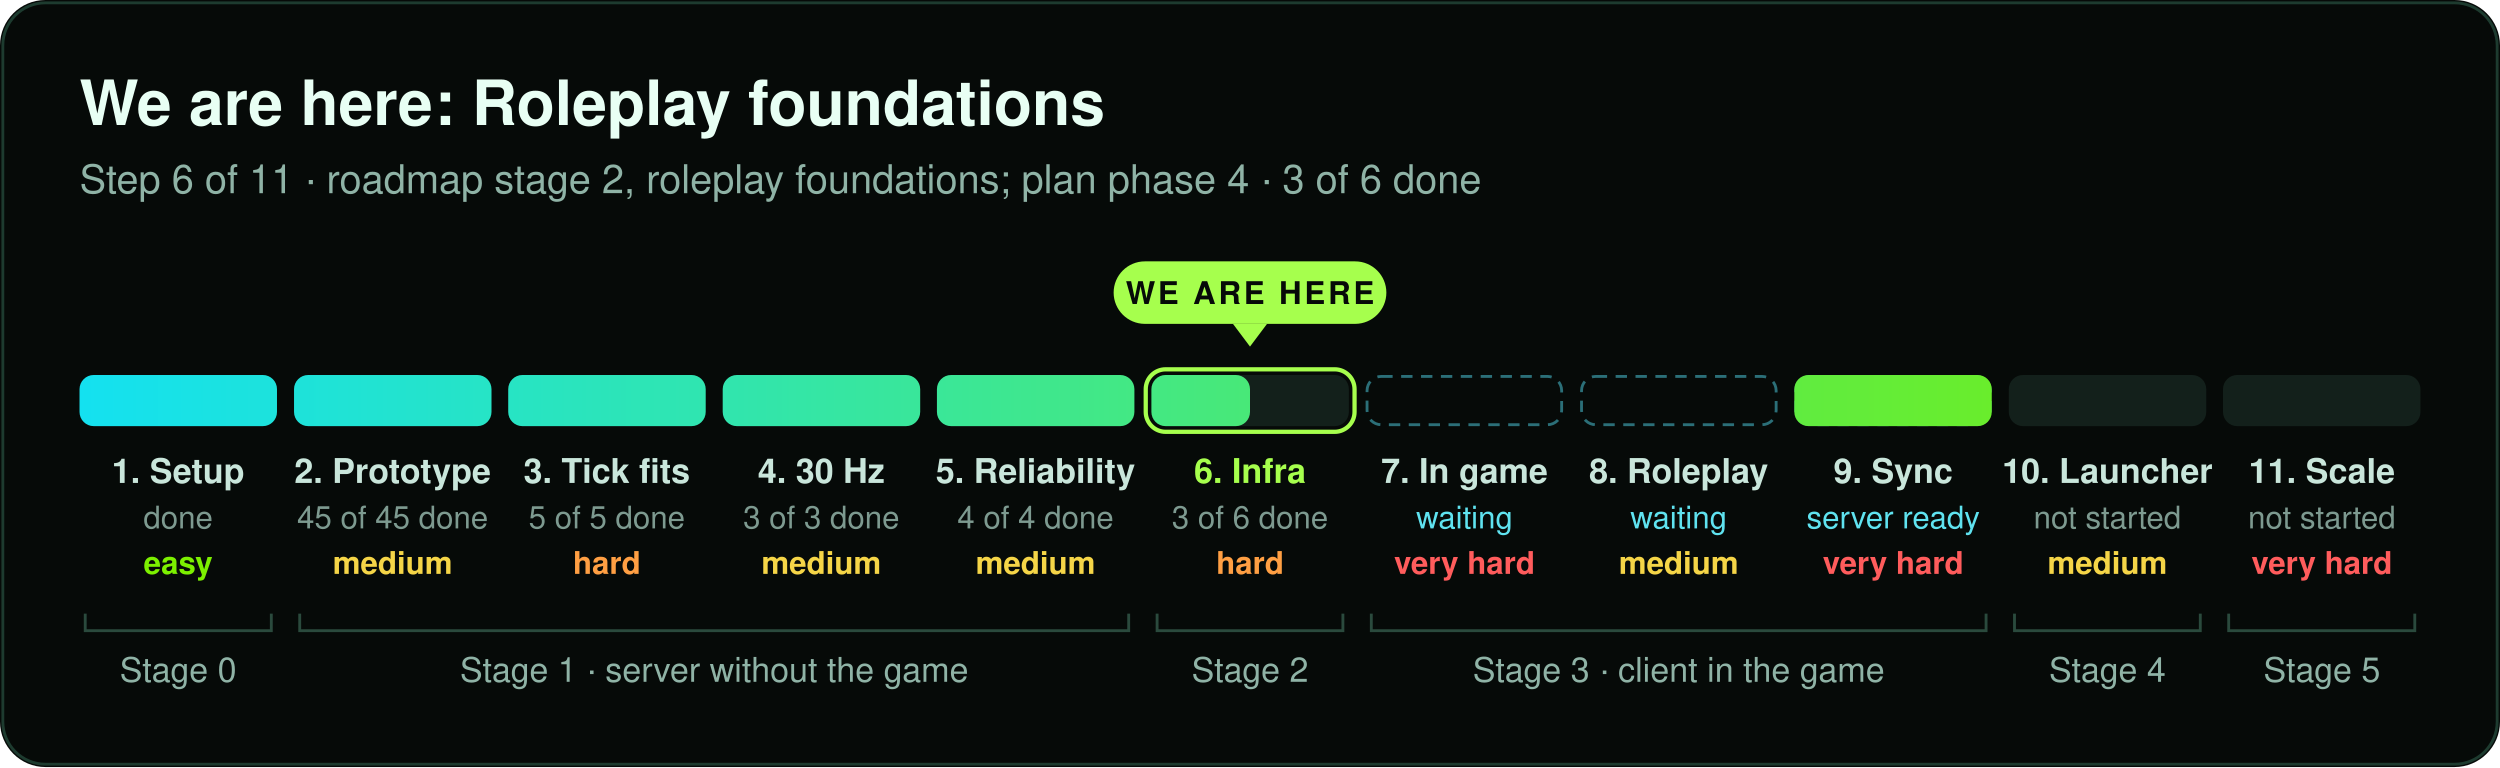
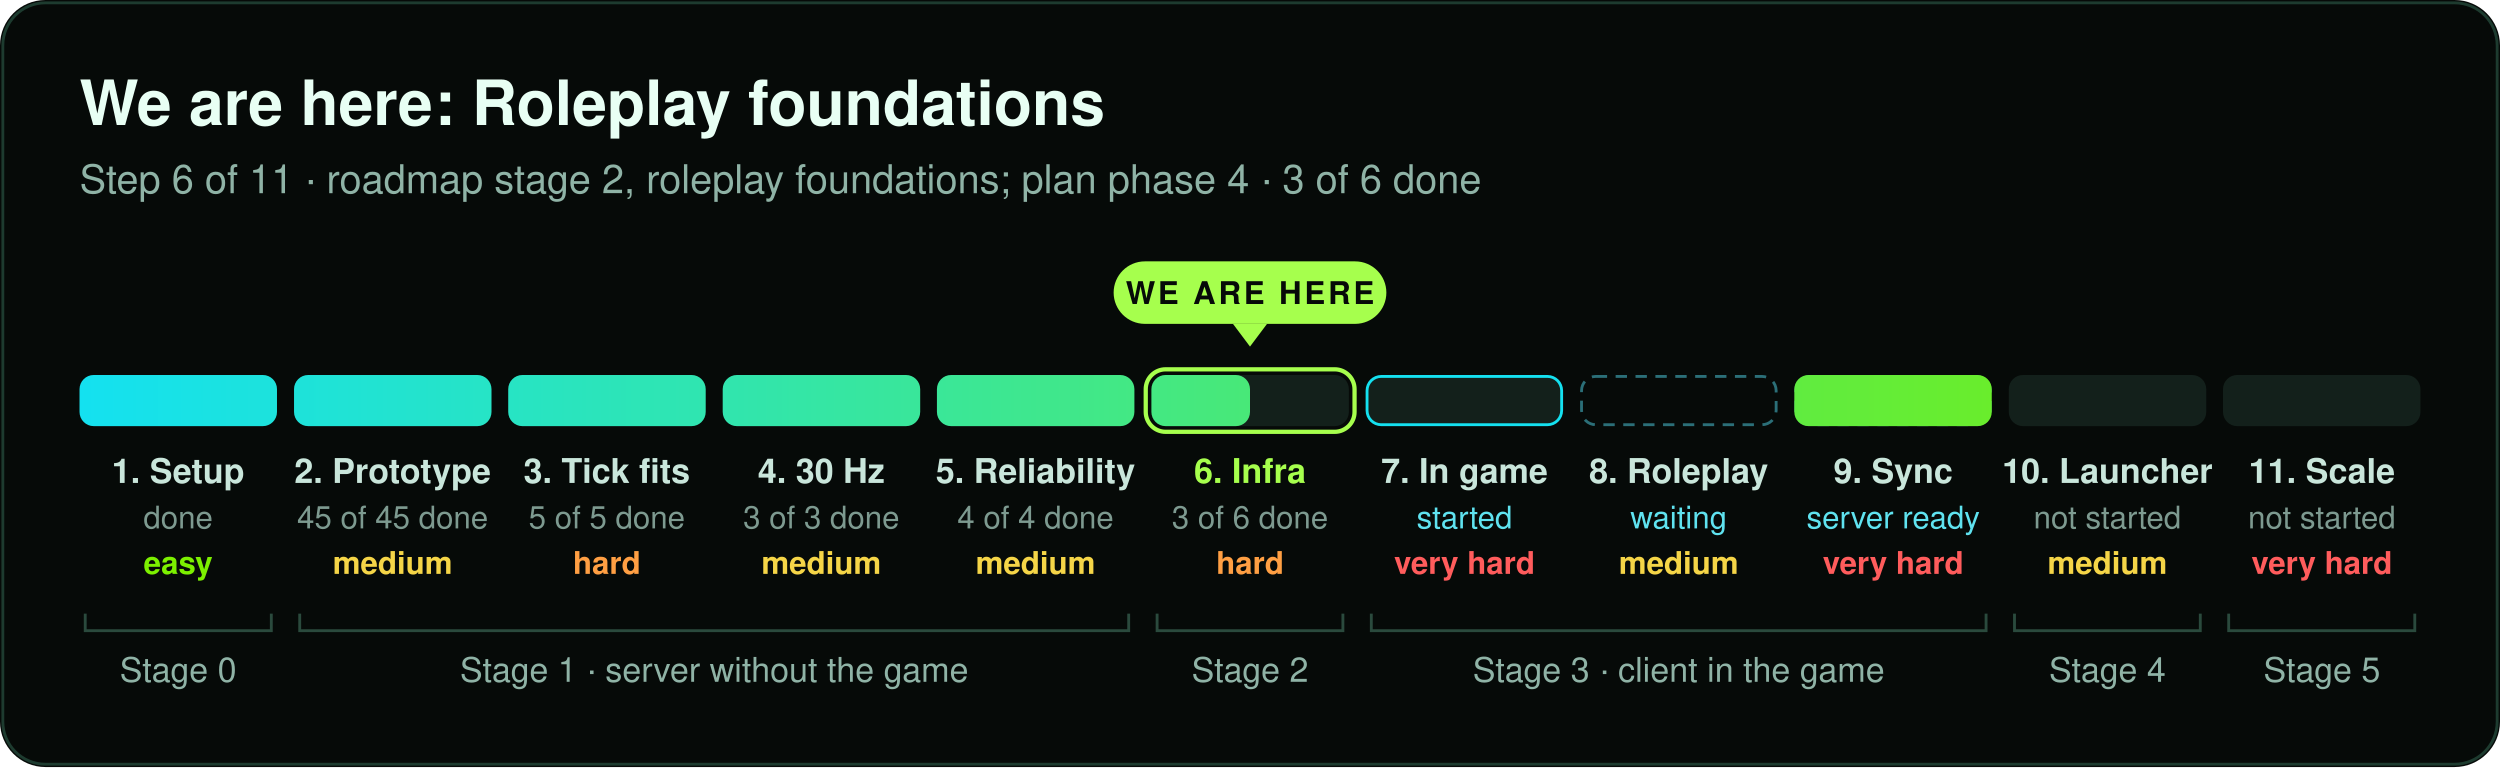
<svg xmlns="http://www.w3.org/2000/svg" width="880" height="270" viewBox="0 0 880 270" role="img" aria-label="Sawgrass progress">
  <defs>
    <linearGradient id="g" gradientUnits="userSpaceOnUse" x1="28" x2="852" y1="0" y2="0">
      <stop offset="0" stop-color="#14e1f0" />
      <stop offset="1" stop-color="#7cf000" />
    </linearGradient>
  </defs>
  <style>text{font-family:-apple-system,BlinkMacSystemFont,'Segoe UI',Helvetica,Arial,sans-serif}.h{font-size:22px;font-weight:700;fill:#e8fff4}.s{font-size:14px;fill:#8fb3a6}.l{font-size:12px;font-weight:600;fill:#c9e6db}.c{font-size:12px;font-weight:700;fill:#a6ff4d}.n{font-size:11px;fill:#7d9a90}.w{font-size:11px;fill:#5fe3f0}.m{font-size:11px;font-weight:700;fill:#060a08;letter-spacing:1px}.b{font-size:12px;fill:#8fb3a6}.d{font-size:11px;font-weight:600}</style>
  <rect width="880" height="270" rx="16" fill="#060a08" />
  <rect x="1" y="1" width="878" height="268" rx="15" fill="none" stroke="#1d3b2f" />
  <text x="28" y="44" class="h">We are here: Roleplay foundations</text>
  <text x="28" y="68" class="s">Step 6 of 11 · roadmap stage 2, roleplay foundations; plan phase 4 · 3 of 6 done</text>
  <rect x="28.0" y="132" width="69.5" height="18" rx="5" fill="#13201b" />
  <rect x="28.0" y="132" width="69.5" height="18" rx="5" fill="url(#g)" />
  <text x="62.7" y="170" class="l" text-anchor="middle">1. Setup</text>
  <text x="62.7" y="186" class="n" text-anchor="middle">done</text>
  <text x="62.7" y="202" class="d" fill="#7cf000" text-anchor="middle">easy</text>
  <rect x="103.5" y="132" width="69.5" height="18" rx="5" fill="#13201b" />
  <rect x="103.5" y="132" width="69.5" height="18" rx="5" fill="url(#g)" />
  <text x="138.2" y="170" class="l" text-anchor="middle">2. Prototype</text>
  <text x="138.2" y="186" class="n" text-anchor="middle">45 of 45 done</text>
  <text x="138.2" y="202" class="d" fill="#f5d547" text-anchor="middle">medium</text>
  <rect x="178.9" y="132" width="69.5" height="18" rx="5" fill="#13201b" />
  <rect x="178.9" y="132" width="69.5" height="18" rx="5" fill="url(#g)" />
  <text x="213.6" y="170" class="l" text-anchor="middle">3. Tick fits</text>
  <text x="213.6" y="186" class="n" text-anchor="middle">5 of 5 done</text>
  <text x="213.6" y="202" class="d" fill="#ff9f43" text-anchor="middle">hard</text>
  <rect x="254.4" y="132" width="69.5" height="18" rx="5" fill="#13201b" />
  <rect x="254.4" y="132" width="69.5" height="18" rx="5" fill="url(#g)" />
  <text x="289.1" y="170" class="l" text-anchor="middle">4. 30 Hz</text>
  <text x="289.1" y="186" class="n" text-anchor="middle">3 of 3 done</text>
  <text x="289.1" y="202" class="d" fill="#f5d547" text-anchor="middle">medium</text>
  <rect x="329.8" y="132" width="69.5" height="18" rx="5" fill="#13201b" />
  <rect x="329.8" y="132" width="69.5" height="18" rx="5" fill="url(#g)" />
  <text x="364.5" y="170" class="l" text-anchor="middle">5. Reliability</text>
  <text x="364.5" y="186" class="n" text-anchor="middle">4 of 4 done</text>
  <text x="364.5" y="202" class="d" fill="#f5d547" text-anchor="middle">medium</text>
  <rect x="405.3" y="132" width="69.5" height="18" rx="5" fill="#13201b" />
  <rect x="405.3" y="132" width="34.7" height="18" rx="5" fill="url(#g)" />
  <rect x="403.3" y="130" width="73.5" height="22" rx="7" fill="none" stroke="#a6ff4d" stroke-width="1.5" />
  <rect x="392.0" y="92" width="96" height="22" rx="11" fill="#a6ff4d" />
  <text x="440.0" y="107" class="m" text-anchor="middle">WE ARE HERE</text>
  <path d="M434.0 114 L446.0 114 L440.0 122 Z" fill="#a6ff4d" />
  <text x="440.0" y="170" class="c" text-anchor="middle">6. Infra</text>
  <text x="440.0" y="186" class="n" text-anchor="middle">3 of 6 done</text>
  <text x="440.0" y="202" class="d" fill="#ff9f43" text-anchor="middle">hard</text>
-   <rect x="481.2" y="132.5" width="68.5" height="17" rx="5" fill="none" stroke="#2b6f78" stroke-dasharray="4 3" />
+   <rect x="481.2" y="132.5" width="68.5" height="17" rx="5" fill="#13201b" stroke="#14e1f0" />
  <text x="515.5" y="170" class="l" text-anchor="middle">7. In game</text>
-   <text x="515.5" y="186" class="w" text-anchor="middle">waiting</text>
+   <text x="515.5" y="186" class="w" text-anchor="middle">started</text>
  <text x="515.5" y="202" class="d" fill="#ff5c5c" text-anchor="middle">very hard</text>
  <rect x="556.7" y="132.5" width="68.5" height="17" rx="5" fill="none" stroke="#2b6f78" stroke-dasharray="4 3" />
  <text x="590.9" y="170" class="l" text-anchor="middle">8. Roleplay</text>
  <text x="590.9" y="186" class="w" text-anchor="middle">waiting</text>
  <text x="590.9" y="202" class="d" fill="#f5d547" text-anchor="middle">medium</text>
  <rect x="632.1" y="132.5" width="68.5" height="17" rx="5" fill="none" stroke="#2b6f78" stroke-dasharray="4 3" />
  <rect x="631.6" y="132" width="69.5" height="18" rx="5" fill="url(#g)" />
  <text x="666.4" y="170" class="l" text-anchor="middle">9. Sync</text>
  <text x="666.4" y="186" class="w" text-anchor="middle">server ready</text>
  <text x="666.4" y="202" class="d" fill="#ff5c5c" text-anchor="middle">very hard</text>
  <rect x="707.1" y="132" width="69.5" height="18" rx="5" fill="#13201b" />
  <text x="741.8" y="170" class="l" text-anchor="middle">10. Launcher</text>
  <text x="741.8" y="186" class="n" text-anchor="middle">not started</text>
  <text x="741.8" y="202" class="d" fill="#f5d547" text-anchor="middle">medium</text>
  <rect x="782.5" y="132" width="69.5" height="18" rx="5" fill="#13201b" />
  <text x="817.3" y="170" class="l" text-anchor="middle">11. Scale</text>
  <text x="817.3" y="186" class="n" text-anchor="middle">not started</text>
  <text x="817.3" y="202" class="d" fill="#ff5c5c" text-anchor="middle">very hard</text>
  <path d="M30.0 216 L30.0 222 L95.5 222 L95.5 216" fill="none" stroke="#2a4a3d" />
  <text x="62.7" y="240" class="b" text-anchor="middle">Stage 0</text>
  <path d="M105.5 216 L105.5 222 L397.3 222 L397.3 216" fill="none" stroke="#2a4a3d" />
  <text x="251.4" y="240" class="b" text-anchor="middle">Stage 1 · server without the game</text>
  <path d="M407.3 216 L407.3 222 L472.7 222 L472.7 216" fill="none" stroke="#2a4a3d" />
  <text x="440.0" y="240" class="b" text-anchor="middle">Stage 2</text>
  <path d="M482.7 216 L482.7 222 L699.1 222 L699.1 216" fill="none" stroke="#2a4a3d" />
  <text x="590.9" y="240" class="b" text-anchor="middle">Stage 3 · client in the game</text>
  <path d="M709.1 216 L709.1 222 L774.5 222 L774.5 216" fill="none" stroke="#2a4a3d" />
  <text x="741.8" y="240" class="b" text-anchor="middle">Stage 4</text>
  <path d="M784.5 216 L784.5 222 L850.0 222 L850.0 216" fill="none" stroke="#2a4a3d" />
  <text x="817.3" y="240" class="b" text-anchor="middle">Stage 5</text>
</svg>
